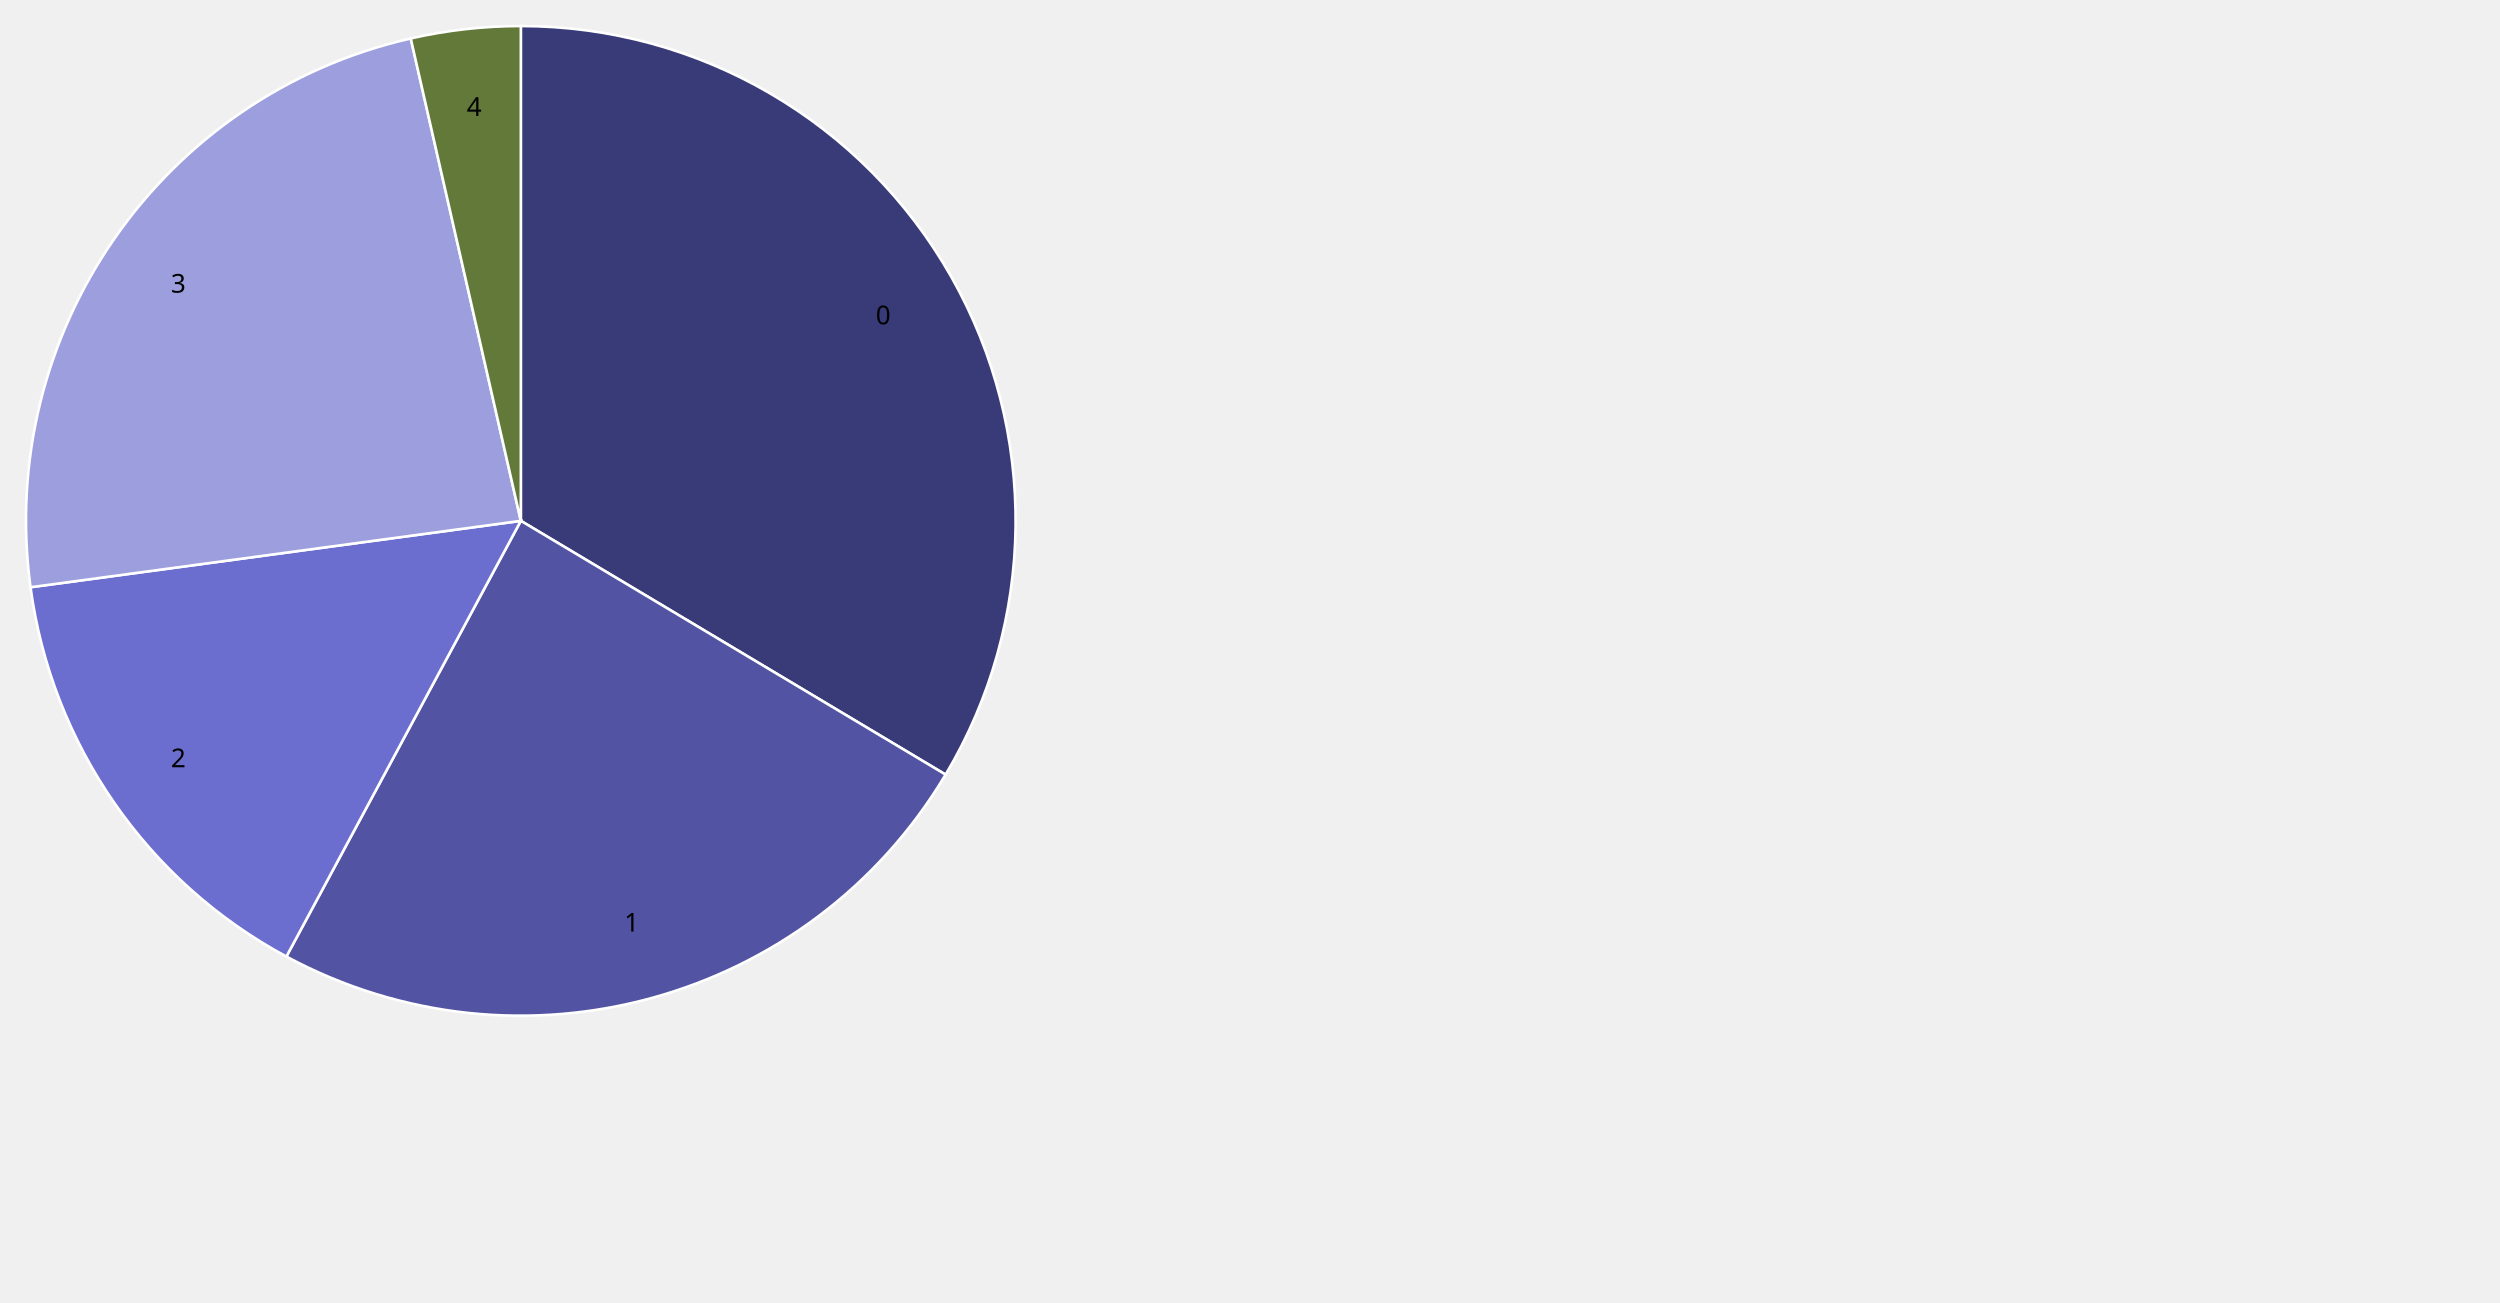
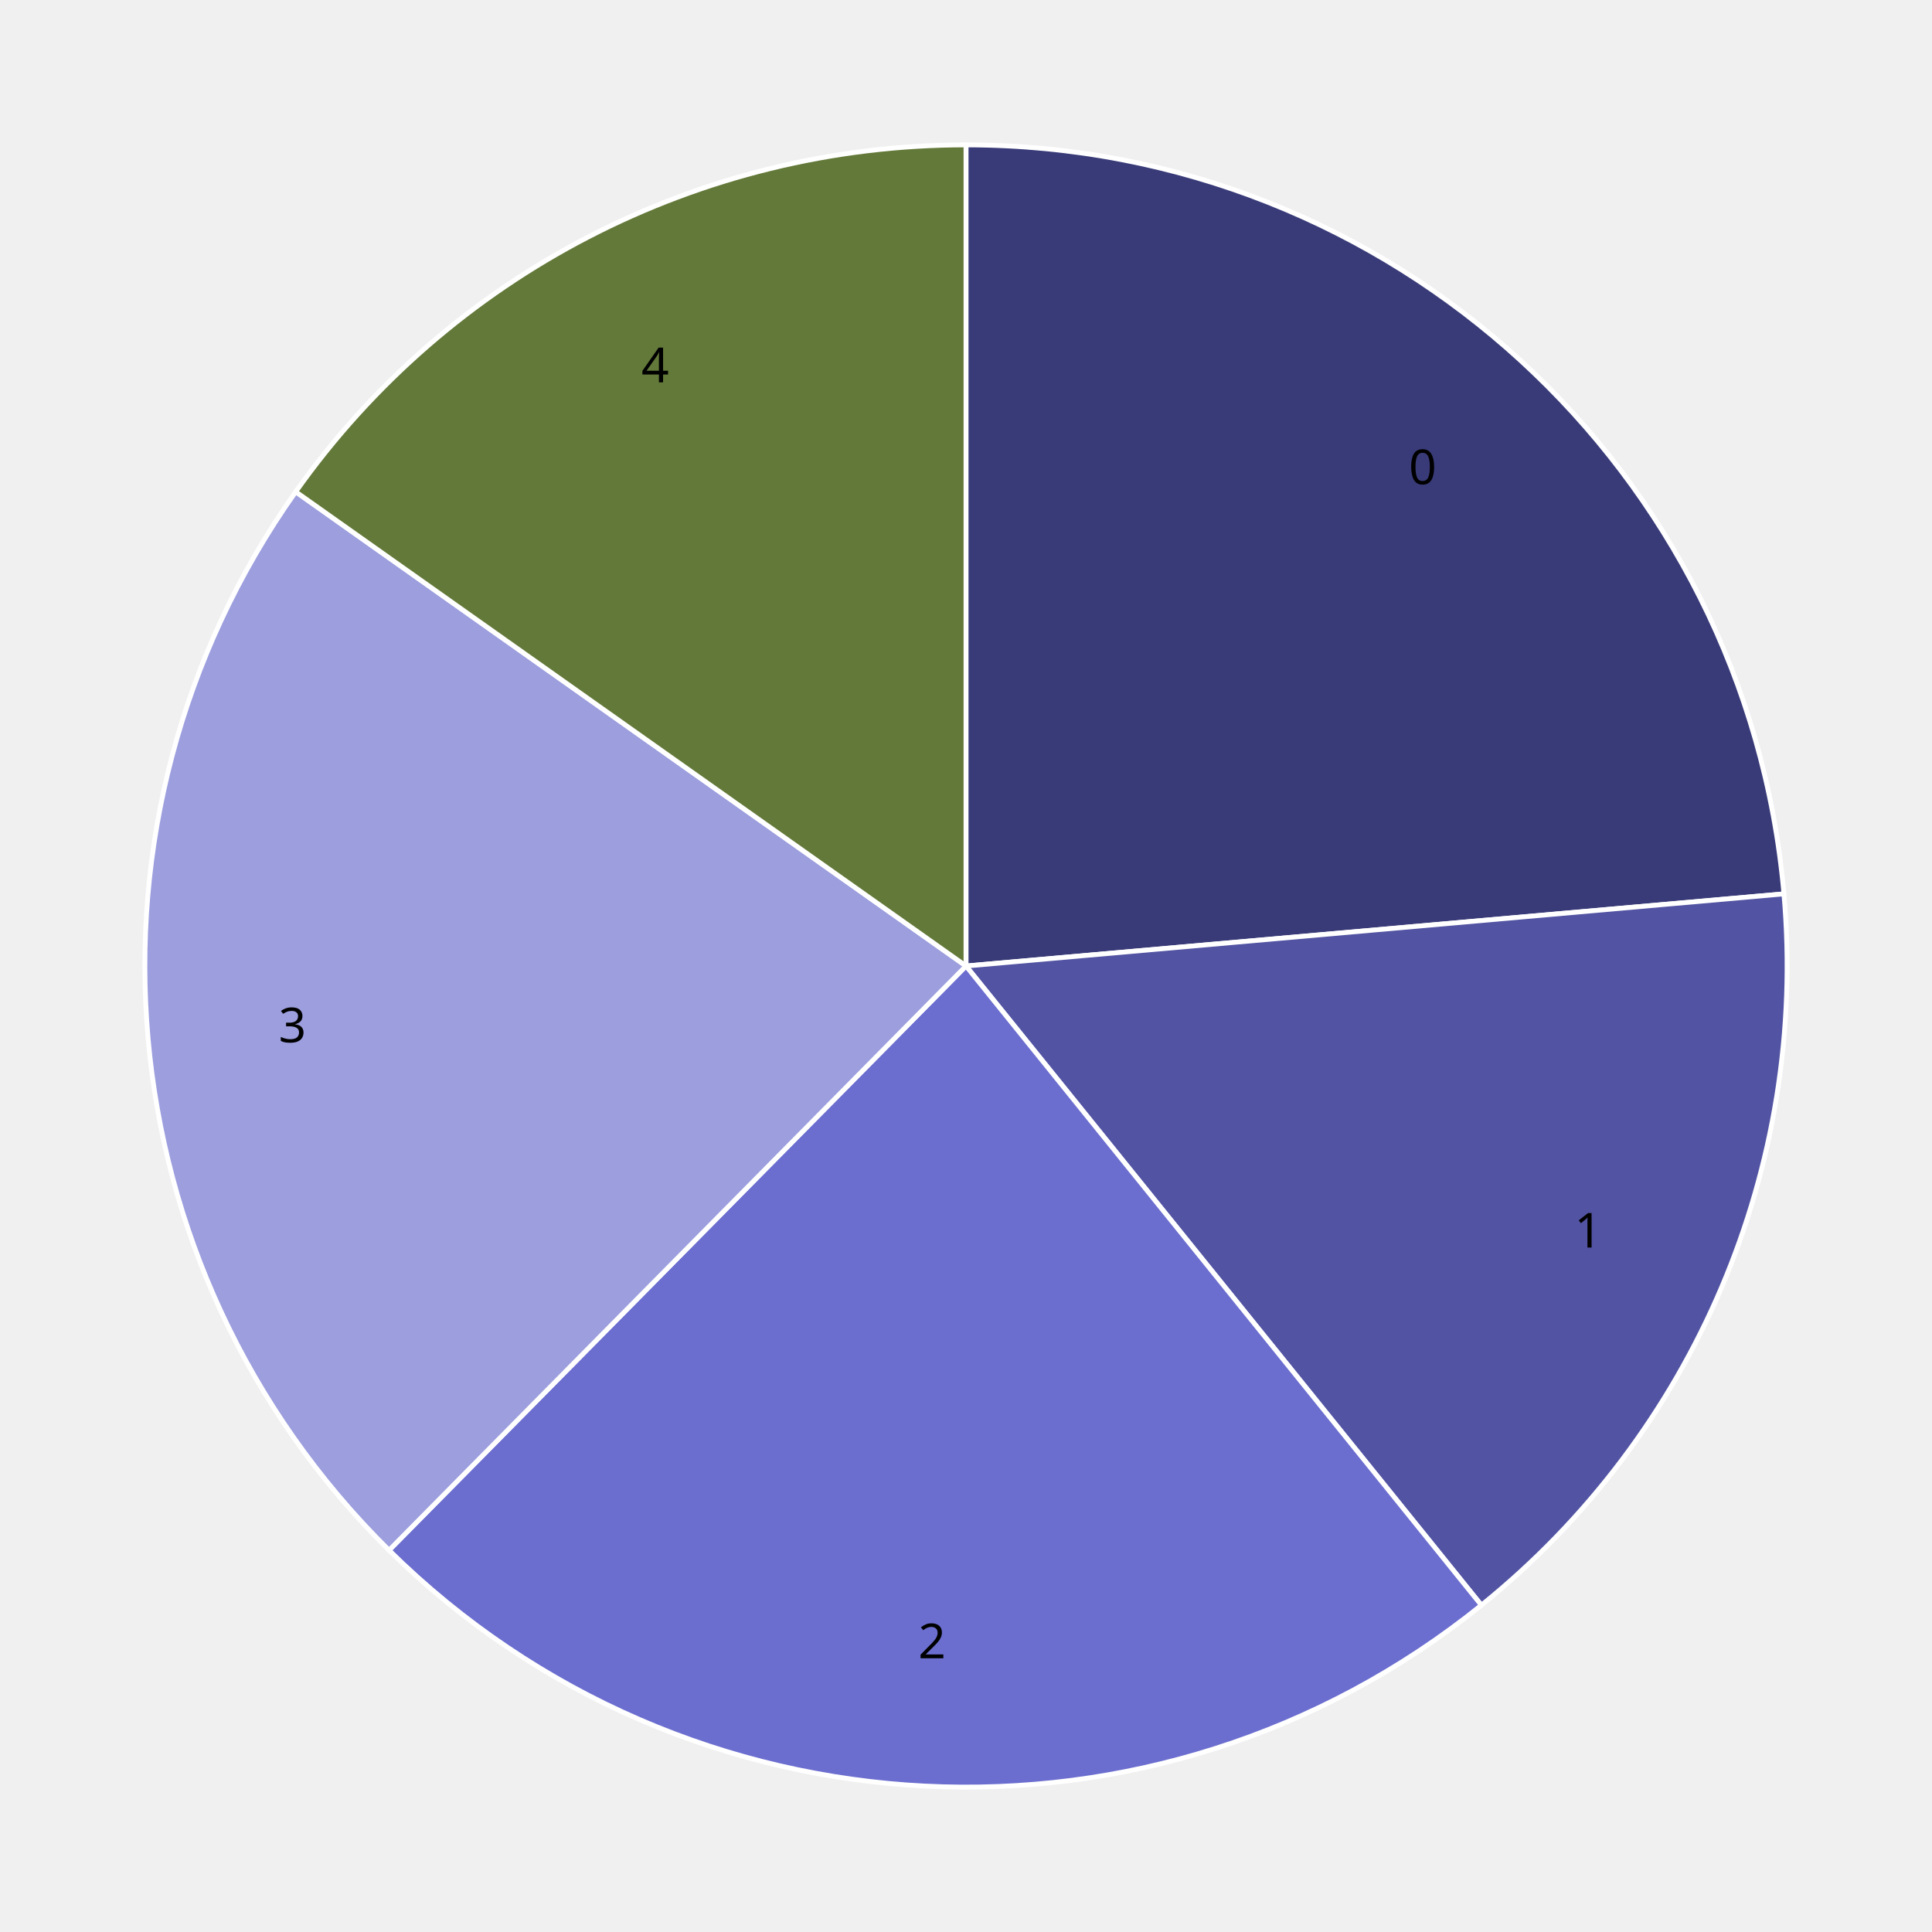
- <svg xmlns="http://www.w3.org/2000/svg" width="960" height="500">
+ <svg xmlns="http://www.w3.org/2000/svg" width="400" height="400">
  <defs>
    <style type="text/css"> 
    .arc text {font: 10px sans-serif; text-anchor: middle;}
    .arc path {stroke: #fff;}
   </style>
  </defs>
-   <g transform="translate( 200 , 200 )">
+   <g transform="translate(200, 200)">
    <g class="arc">
-       <path d="M1.1634e-14,-190A190,190,0,0,1,163.105,97.451L0,0Z" style="fill: #393b79;" />
-       <text transform="translate(139.1586,-78.96131)" dy=".35em">0</text>
+       <path d="M1.0409e-14,-170A170,170,0,0,1,169.343,-14.935L0,0Z" style="fill: #393b79;" />
+       <text transform="translate(94.54659,-103.2518)" dy=".35em">0</text>
    </g>
    <g class="arc">
-       <path d="M163.105,97.451A190,190,0,0,1,-90.035,167.313L0,0Z" style="fill: #5254a3;" />
-       <text transform="translate(42.5659,154.2341)" dy=".35em">1</text>
+       <path d="M169.343,-14.935A170,170,0,0,1,106.707,132.339L0,0Z" style="fill: #5254a3;" />
+       <text transform="translate(128.8325,54.79231)" dy=".35em">1</text>
    </g>
    <g class="arc">
-       <path d="M-90.035,167.313A190,190,0,0,1,-188.28,25.504L0,0Z" style="fill: #6b6ecf;" />
-       <text transform="translate(-131.5203,91.11752)" dy=".35em">2</text>
+       <path d="M106.707,132.339A170,170,0,0,1,-119.451,120.961L0,0Z" style="fill: #6b6ecf;" />
+       <text transform="translate(-7.034205,139.8232)" dy=".35em">2</text>
    </g>
    <g class="arc">
-       <path d="M-188.28,25.504A190,190,0,0,1,-42.279,-185.236L0,0Z" style="fill: #9c9ede;" />
-       <text transform="translate(-131.5203,-91.11752)" dy=".35em">3</text>
+       <path d="M-119.451,120.961A170,170,0,0,1,-138.778,-98.187L0,0Z" style="fill: #9c9ede;" />
+       <text transform="translate(-139.4587,12.29917)" dy=".35em">3</text>
    </g>
    <g class="arc">
-       <path d="M-42.279,-185.236A190,190,0,0,1,-3.4902e-14,-190L0,0Z" style="fill: #637939;" />
-       <text transform="translate(-17.91432,-158.994)" dy=".35em">4</text>
+       <path d="M-138.778,-98.187A170,170,0,0,1,1.1976e-13,-170L0,0Z" style="fill: #637939;" />
+       <text transform="translate(-64.34118,-124.3391)" dy=".35em">4</text>
    </g>
  </g>
</svg>
